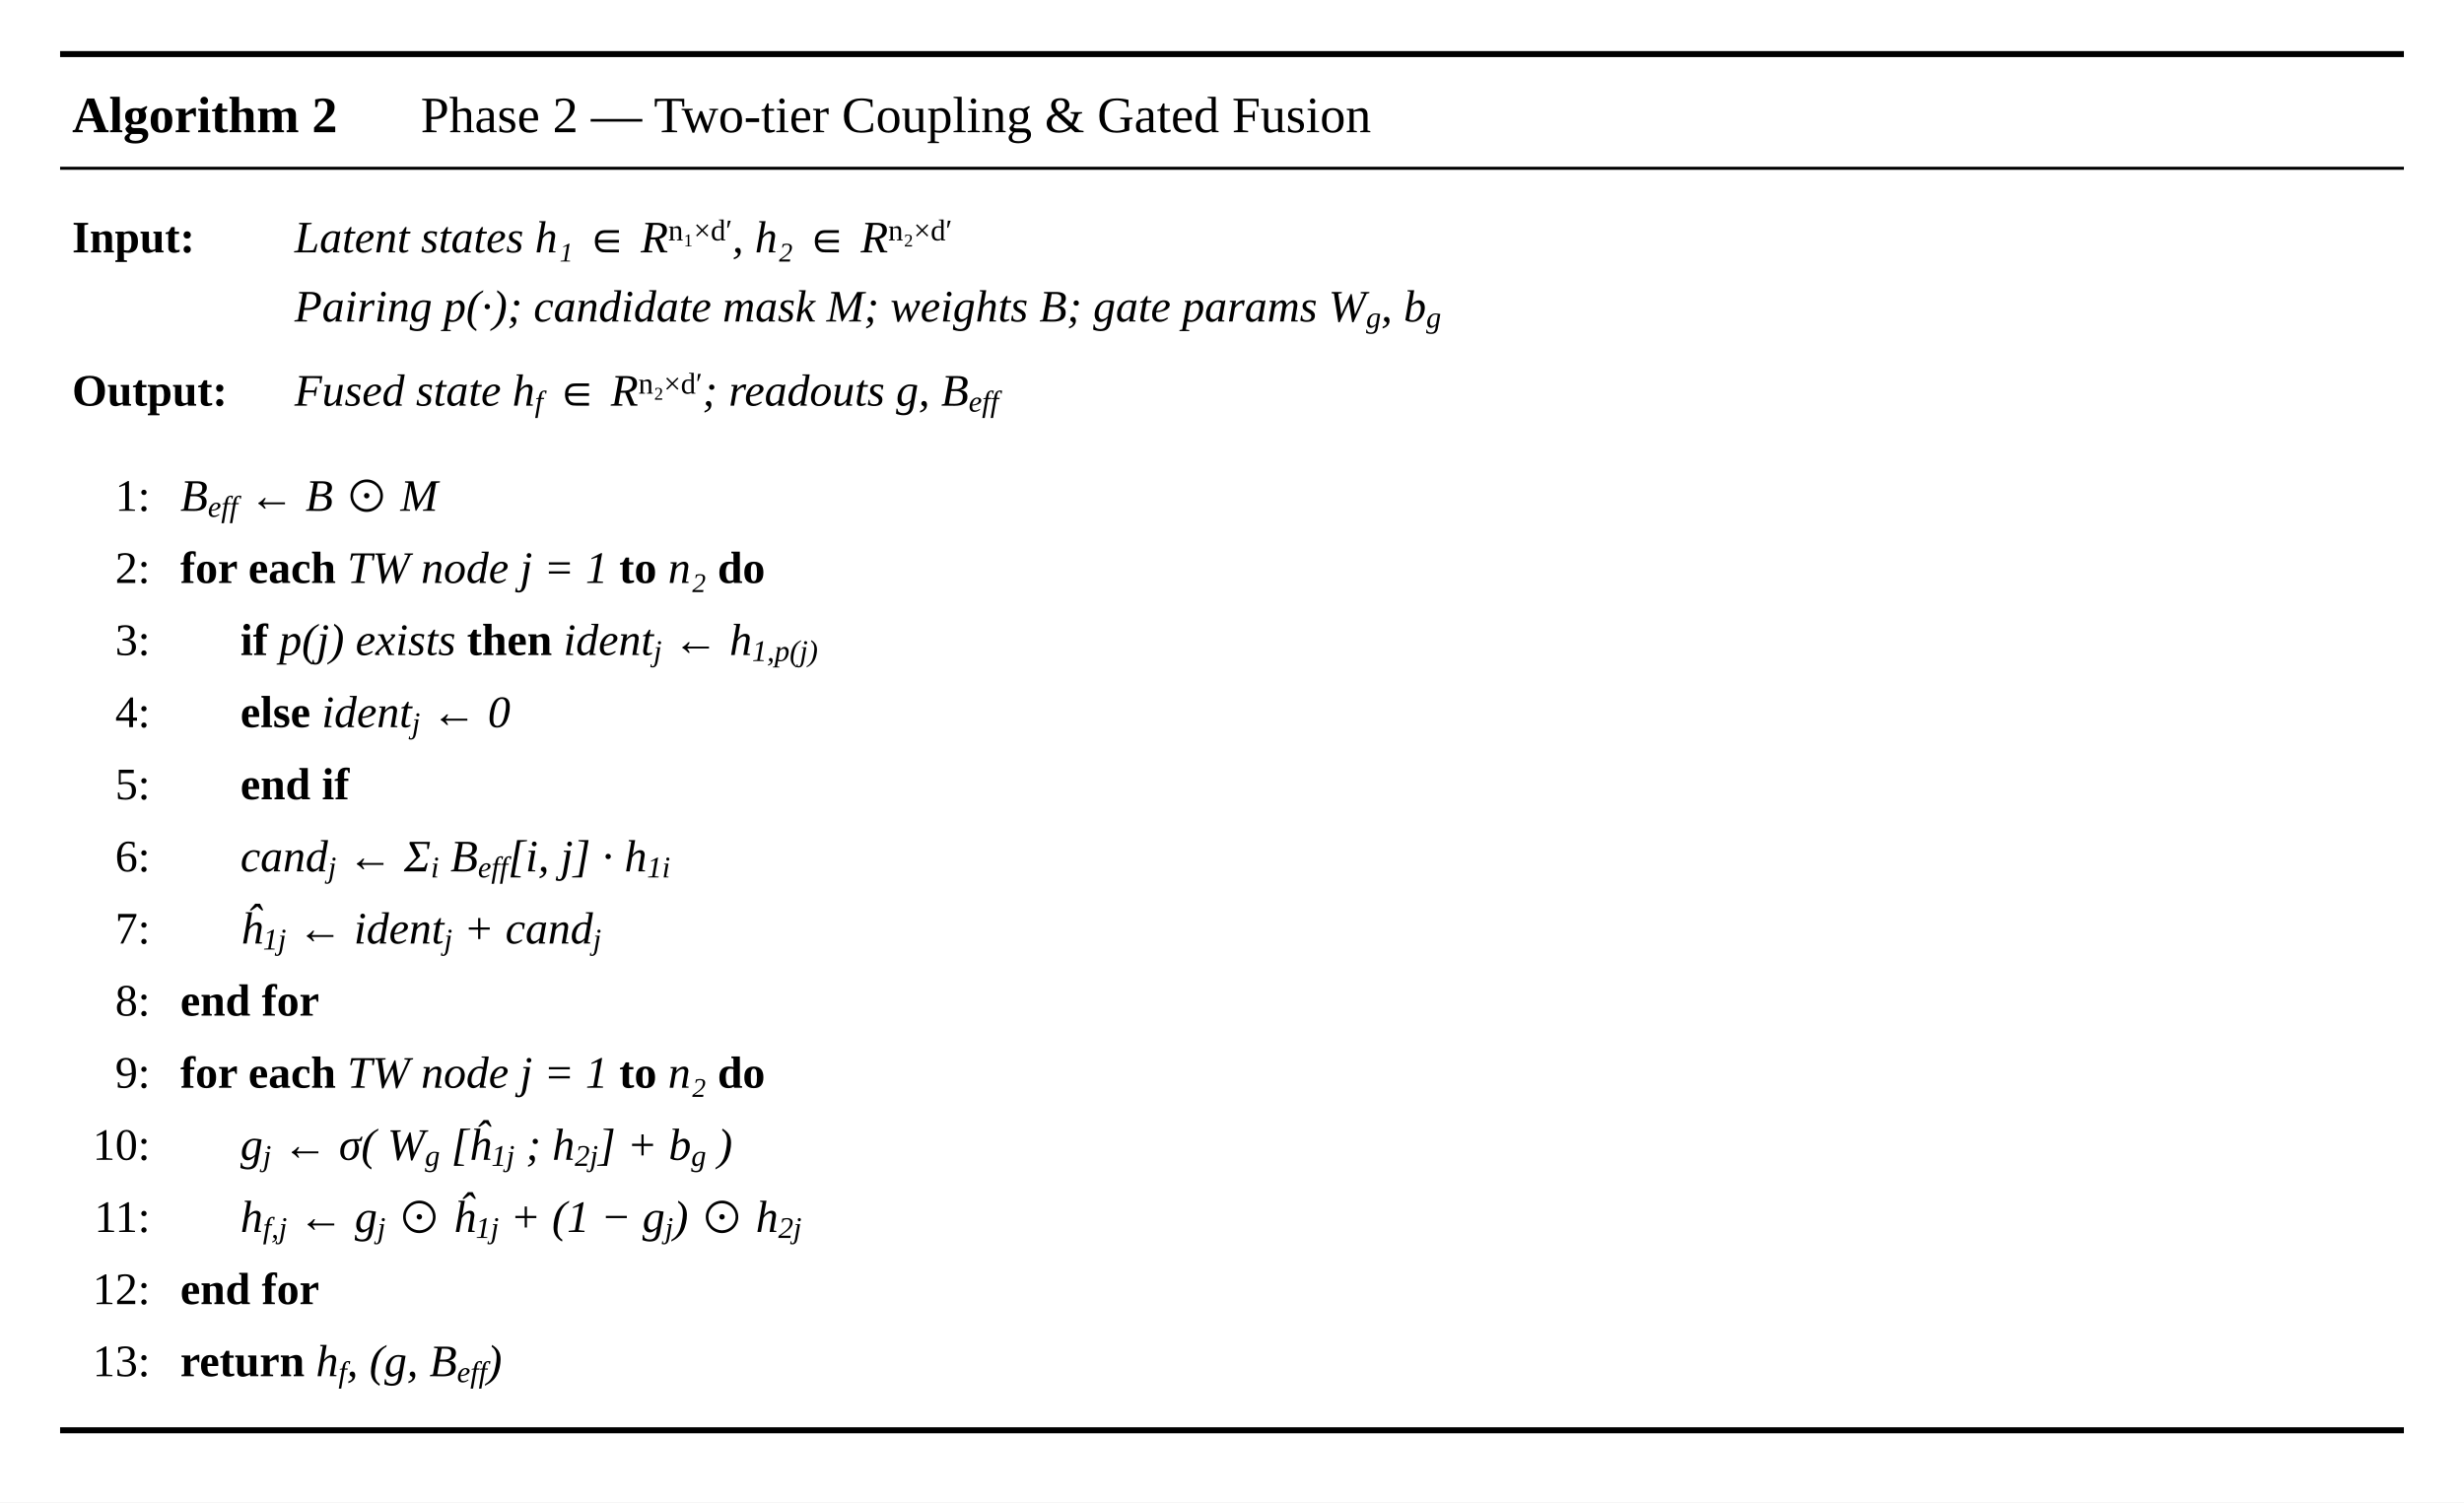
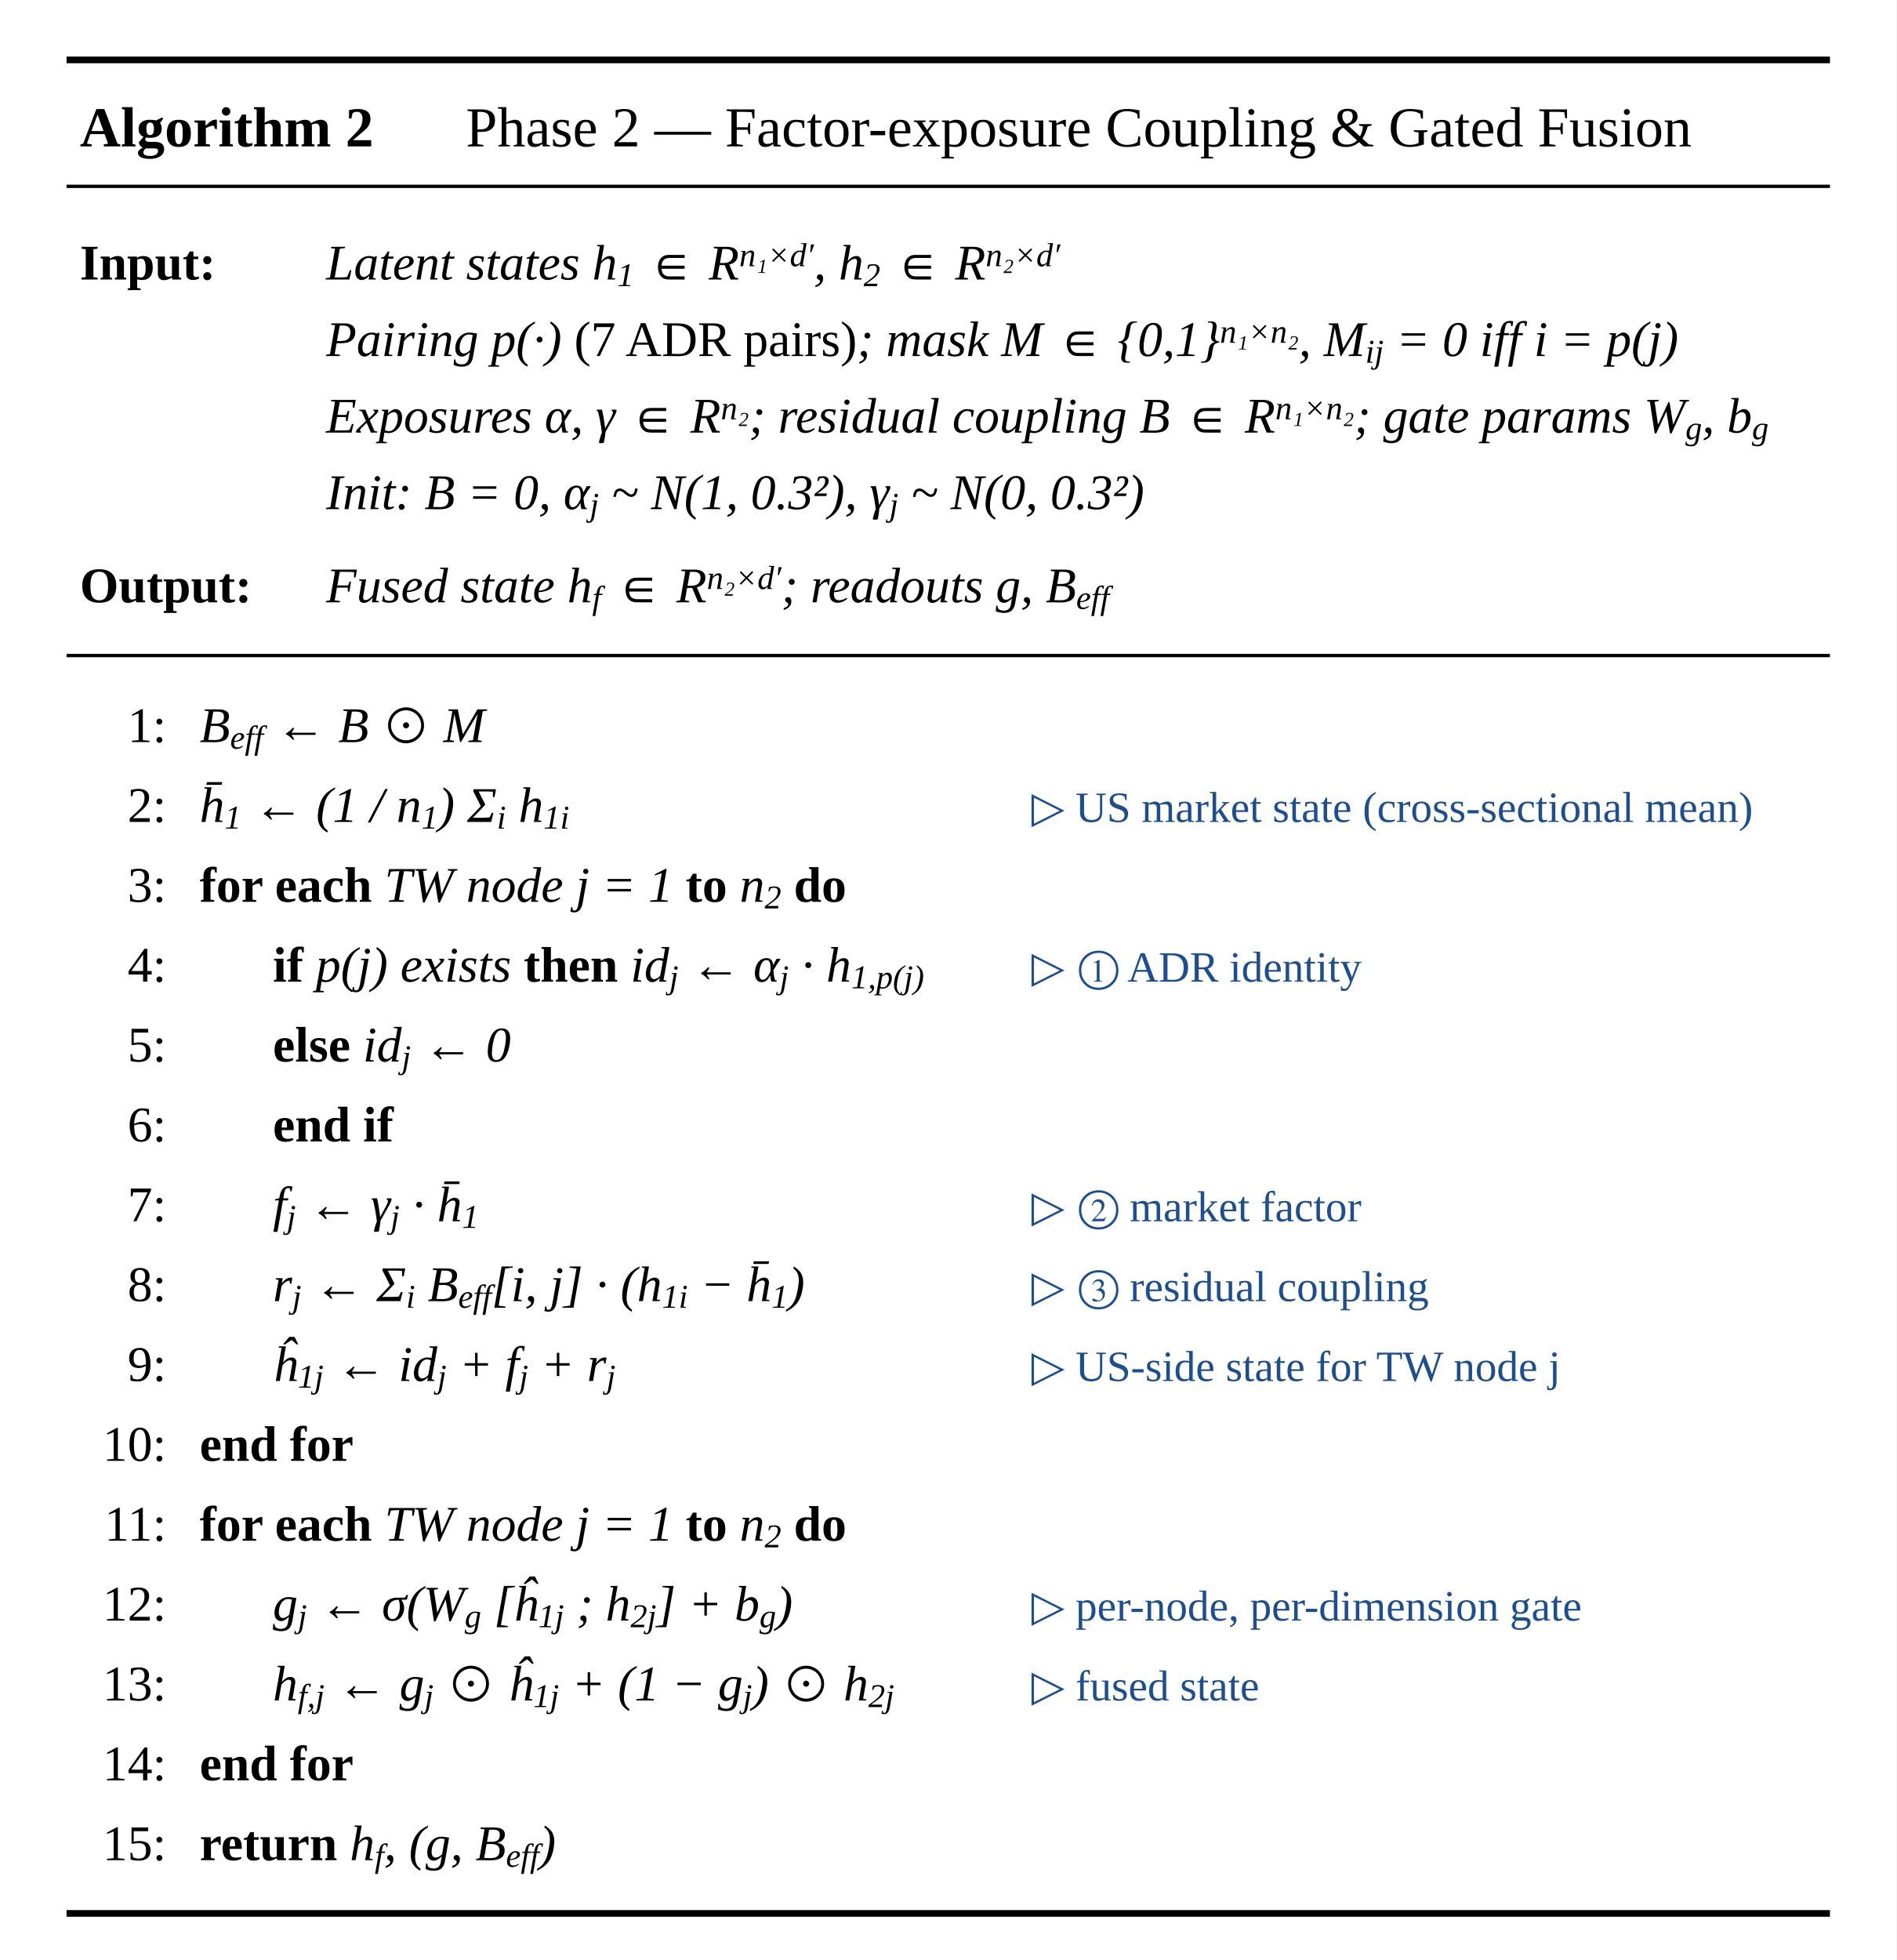
- <svg xmlns="http://www.w3.org/2000/svg" viewBox="0 0 820 500" font-family="'Times New Roman','Nimbus Roman',Georgia,serif">
-   <rect width="820" height="500" fill="#ffffff" />
-   <line x1="20" y1="18" x2="800" y2="18" stroke="#000" stroke-width="2" />
+ <svg xmlns="http://www.w3.org/2000/svg" viewBox="0 0 570 589" font-family="'Times New Roman','Nimbus Roman',Georgia,serif">
+   <rect width="570" height="589" fill="#ffffff" />
+   <line x1="20" y1="18" x2="550" y2="18" stroke="#000" stroke-width="2" />
  <text x="24" y="44" font-size="17" font-weight="bold">Algorithm 2</text>
-   <text x="140" y="44" font-size="17">Phase 2 — Two-tier Coupling &amp; Gated Fusion</text>
-   <line x1="20" y1="56" x2="800" y2="56" stroke="#000" stroke-width="1" />
+   <text x="140" y="44" font-size="17">Phase 2 — Factor-exposure Coupling &amp; Gated Fusion</text>
+   <line x1="20" y1="56" x2="550" y2="56" stroke="#000" stroke-width="1" />
  <text x="24" y="84" font-size="15" font-weight="bold">Input:</text>
-   <text x="98" y="84" font-size="15" font-style="italic">Latent states h₁ ∈ R<tspan baseline-shift="super" font-size="10" font-style="normal">n₁×d′</tspan>,  h₂ ∈ R<tspan baseline-shift="super" font-size="10" font-style="normal">n₂×d′</tspan>
+   <text x="98" y="84" font-size="15" font-style="italic">Latent states h<tspan baseline-shift="sub" font-size="10">1</tspan> ∈ R<tspan baseline-shift="super" font-size="10">n₁×d′</tspan>,  h<tspan baseline-shift="sub" font-size="10">2</tspan> ∈ R<tspan baseline-shift="super" font-size="10">n₂×d′</tspan>
  </text>
-   <text x="98" y="107" font-size="15" font-style="italic">Pairing p(·);  candidate mask M;  weights B;  gate params W<tspan baseline-shift="sub" font-size="10">g</tspan>, b<tspan baseline-shift="sub" font-size="10">g</tspan>
+   <text x="98" y="107" font-size="15" font-style="italic">Pairing p(·)  <tspan font-style="normal">(7 ADR pairs)</tspan>;  mask M ∈ {0,1}<tspan baseline-shift="super" font-size="10">n₁×n₂</tspan>,  M<tspan baseline-shift="sub" font-size="10">ij</tspan> = 0 iff i = p(j)</text>
+   <text x="98" y="130" font-size="15" font-style="italic">Exposures α, γ ∈ R<tspan baseline-shift="super" font-size="10">n₂</tspan>;  residual coupling B ∈ R<tspan baseline-shift="super" font-size="10">n₁×n₂</tspan>;  gate params W<tspan baseline-shift="sub" font-size="10">g</tspan>, b<tspan baseline-shift="sub" font-size="10">g</tspan>
  </text>
-   <text x="24" y="135" font-size="15" font-weight="bold">Output:</text>
-   <text x="98" y="135" font-size="15" font-style="italic">Fused state h<tspan baseline-shift="sub" font-size="10">f</tspan> ∈ R<tspan baseline-shift="super" font-size="10" font-style="normal">n₂×d′</tspan>;  readouts g, B<tspan baseline-shift="sub" font-size="10">eff</tspan>
+   <text x="98" y="153" font-size="15" font-style="italic">Init:  B = 0,  α<tspan baseline-shift="sub" font-size="10">j</tspan> ~ N(1, 0.3²),  γ<tspan baseline-shift="sub" font-size="10">j</tspan> ~ N(0, 0.3²)</text>
+   <text x="24" y="181" font-size="15" font-weight="bold">Output:</text>
+   <text x="98" y="181" font-size="15" font-style="italic">Fused state h<tspan baseline-shift="sub" font-size="10">f</tspan> ∈ R<tspan baseline-shift="super" font-size="10">n₂×d′</tspan>;  readouts g, B<tspan baseline-shift="sub" font-size="10">eff</tspan>
  </text>
-   <g font-size="15">
-     <g text-anchor="end">
-       <text x="50" y="170">1:</text>
-       <text x="50" y="194">2:</text>
-       <text x="50" y="218">3:</text>
-       <text x="50" y="242">4:</text>
-       <text x="50" y="266">5:</text>
-       <text x="50" y="290">6:</text>
-       <text x="50" y="314">7:</text>
-       <text x="50" y="338">8:</text>
-       <text x="50" y="362">9:</text>
-       <text x="50" y="386">10:</text>
-       <text x="50" y="410">11:</text>
-       <text x="50" y="434">12:</text>
-       <text x="50" y="458">13:</text>
-     </g>
-     <g font-style="italic">
-       <text x="60" y="170">B<tspan baseline-shift="sub" font-size="10">eff</tspan> ← B ⊙ M</text>
-       <text x="60" y="194">
-         <tspan font-style="normal" font-weight="bold">for each</tspan> TW node j = 1 <tspan font-style="normal" font-weight="bold">to</tspan> n₂ <tspan font-style="normal" font-weight="bold">do</tspan>
-       </text>
-       <text x="80" y="218">
-         <tspan font-style="normal" font-weight="bold">if</tspan> p(j) exists <tspan font-style="normal" font-weight="bold">then</tspan> ident<tspan baseline-shift="sub" font-size="10">j</tspan> ← h<tspan baseline-shift="sub" font-size="10">1,p(j)</tspan>
-       </text>
-       <text x="80" y="242">
-         <tspan font-style="normal" font-weight="bold">else</tspan> ident<tspan baseline-shift="sub" font-size="10">j</tspan> ← 0</text>
-       <text x="80" y="266">
-         <tspan font-style="normal" font-weight="bold">end if</tspan>
-       </text>
-       <text x="80" y="290">cand<tspan baseline-shift="sub" font-size="10">j</tspan> ← Σ<tspan baseline-shift="sub" font-size="10">i</tspan> B<tspan baseline-shift="sub" font-size="10">eff</tspan>[i, j] · h<tspan baseline-shift="sub" font-size="10">1i</tspan>
-       </text>
-       <text x="80" y="314">ĥ<tspan baseline-shift="sub" font-size="10">1j</tspan> ← ident<tspan baseline-shift="sub" font-size="10">j</tspan> + cand<tspan baseline-shift="sub" font-size="10">j</tspan>
-       </text>
-       <text x="60" y="338">
-         <tspan font-style="normal" font-weight="bold">end for</tspan>
-       </text>
-       <text x="60" y="362">
-         <tspan font-style="normal" font-weight="bold">for each</tspan> TW node j = 1 <tspan font-style="normal" font-weight="bold">to</tspan> n₂ <tspan font-style="normal" font-weight="bold">do</tspan>
-       </text>
-       <text x="80" y="386">g<tspan baseline-shift="sub" font-size="10">j</tspan> ← σ( W<tspan baseline-shift="sub" font-size="10">g</tspan> [ĥ<tspan baseline-shift="sub" font-size="10">1j</tspan> ; h<tspan baseline-shift="sub" font-size="10">2j</tspan>] + b<tspan baseline-shift="sub" font-size="10">g</tspan> )</text>
-       <text x="80" y="410">h<tspan baseline-shift="sub" font-size="10">f,j</tspan> ← g<tspan baseline-shift="sub" font-size="10">j</tspan> ⊙ ĥ<tspan baseline-shift="sub" font-size="10">1j</tspan> + (1 − g<tspan baseline-shift="sub" font-size="10">j</tspan>) ⊙ h<tspan baseline-shift="sub" font-size="10">2j</tspan>
-       </text>
-       <text x="60" y="434">
-         <tspan font-style="normal" font-weight="bold">end for</tspan>
-       </text>
-       <text x="60" y="458">
-         <tspan font-style="normal" font-weight="bold">return</tspan> h<tspan baseline-shift="sub" font-size="10">f</tspan>, (g, B<tspan baseline-shift="sub" font-size="10">eff</tspan>)</text>
-     </g>
-   </g>
-   <line x1="20" y1="476" x2="800" y2="476" stroke="#000" stroke-width="2" />
+   <line x1="20" y1="197" x2="550" y2="197" stroke="#000" stroke-width="1" />
+   <text x="50" y="223" font-size="15" text-anchor="end">1:</text>
+   <text x="60" y="223" font-size="15" font-style="italic">B<tspan baseline-shift="sub" font-size="10">eff</tspan> ← B ⊙ M</text>
+   <text x="50" y="247" font-size="15" text-anchor="end">2:</text>
+   <text x="60" y="247" font-size="15" font-style="italic">h̄<tspan baseline-shift="sub" font-size="10">1</tspan> ← (1 / n<tspan baseline-shift="sub" font-size="10">1</tspan>) Σ<tspan baseline-shift="sub" font-size="10">i</tspan> h<tspan baseline-shift="sub" font-size="10">1i</tspan>
+   </text>
+   <text x="310" y="247" font-size="13" fill="#1f4e8c">▷ US market state (cross-sectional mean)</text>
+   <text x="50" y="271" font-size="15" text-anchor="end">3:</text>
+   <text x="60" y="271" font-size="15" font-style="italic">
+     <tspan font-style="normal" font-weight="bold">for each</tspan> TW node j = 1 <tspan font-style="normal" font-weight="bold">to</tspan> n<tspan baseline-shift="sub" font-size="10">2</tspan>
+     <tspan font-style="normal" font-weight="bold">do</tspan>
+   </text>
+   <text x="50" y="295" font-size="15" text-anchor="end">4:</text>
+   <text x="82" y="295" font-size="15" font-style="italic">
+     <tspan font-style="normal" font-weight="bold">if</tspan> p(j) exists <tspan font-style="normal" font-weight="bold">then</tspan> id<tspan baseline-shift="sub" font-size="10">j</tspan> ← α<tspan baseline-shift="sub" font-size="10">j</tspan> · h<tspan baseline-shift="sub" font-size="10">1,p(j)</tspan>
+   </text>
+   <text x="310" y="295" font-size="13" fill="#1f4e8c">▷ ① ADR identity</text>
+   <text x="50" y="319" font-size="15" text-anchor="end">5:</text>
+   <text x="82" y="319" font-size="15" font-style="italic">
+     <tspan font-style="normal" font-weight="bold">else</tspan> id<tspan baseline-shift="sub" font-size="10">j</tspan> ← 0</text>
+   <text x="50" y="343" font-size="15" text-anchor="end">6:</text>
+   <text x="82" y="343" font-size="15" font-style="italic">
+     <tspan font-style="normal" font-weight="bold">end if</tspan>
+   </text>
+   <text x="50" y="367" font-size="15" text-anchor="end">7:</text>
+   <text x="82" y="367" font-size="15" font-style="italic">f<tspan baseline-shift="sub" font-size="10">j</tspan> ← γ<tspan baseline-shift="sub" font-size="10">j</tspan> · h̄<tspan baseline-shift="sub" font-size="10">1</tspan>
+   </text>
+   <text x="310" y="367" font-size="13" fill="#1f4e8c">▷ ② market factor</text>
+   <text x="50" y="391" font-size="15" text-anchor="end">8:</text>
+   <text x="82" y="391" font-size="15" font-style="italic">r<tspan baseline-shift="sub" font-size="10">j</tspan> ← Σ<tspan baseline-shift="sub" font-size="10">i</tspan> B<tspan baseline-shift="sub" font-size="10">eff</tspan>[i, j] · (h<tspan baseline-shift="sub" font-size="10">1i</tspan> − h̄<tspan baseline-shift="sub" font-size="10">1</tspan>)</text>
+   <text x="310" y="391" font-size="13" fill="#1f4e8c">▷ ③ residual coupling</text>
+   <text x="50" y="415" font-size="15" text-anchor="end">9:</text>
+   <text x="82" y="415" font-size="15" font-style="italic">ĥ<tspan baseline-shift="sub" font-size="10">1j</tspan> ← id<tspan baseline-shift="sub" font-size="10">j</tspan> + f<tspan baseline-shift="sub" font-size="10">j</tspan> + r<tspan baseline-shift="sub" font-size="10">j</tspan>
+   </text>
+   <text x="310" y="415" font-size="13" fill="#1f4e8c">▷ US-side state for TW node j</text>
+   <text x="50" y="439" font-size="15" text-anchor="end">10:</text>
+   <text x="60" y="439" font-size="15" font-style="italic">
+     <tspan font-style="normal" font-weight="bold">end for</tspan>
+   </text>
+   <text x="50" y="463" font-size="15" text-anchor="end">11:</text>
+   <text x="60" y="463" font-size="15" font-style="italic">
+     <tspan font-style="normal" font-weight="bold">for each</tspan> TW node j = 1 <tspan font-style="normal" font-weight="bold">to</tspan> n<tspan baseline-shift="sub" font-size="10">2</tspan>
+     <tspan font-style="normal" font-weight="bold">do</tspan>
+   </text>
+   <text x="50" y="487" font-size="15" text-anchor="end">12:</text>
+   <text x="82" y="487" font-size="15" font-style="italic">g<tspan baseline-shift="sub" font-size="10">j</tspan> ← σ(W<tspan baseline-shift="sub" font-size="10">g</tspan> [ĥ<tspan baseline-shift="sub" font-size="10">1j</tspan> ; h<tspan baseline-shift="sub" font-size="10">2j</tspan>] + b<tspan baseline-shift="sub" font-size="10">g</tspan>)</text>
+   <text x="310" y="487" font-size="13" fill="#1f4e8c">▷ per-node, per-dimension gate</text>
+   <text x="50" y="511" font-size="15" text-anchor="end">13:</text>
+   <text x="82" y="511" font-size="15" font-style="italic">h<tspan baseline-shift="sub" font-size="10">f,j</tspan> ← g<tspan baseline-shift="sub" font-size="10">j</tspan> ⊙ ĥ<tspan baseline-shift="sub" font-size="10">1j</tspan> + (1 − g<tspan baseline-shift="sub" font-size="10">j</tspan>) ⊙ h<tspan baseline-shift="sub" font-size="10">2j</tspan>
+   </text>
+   <text x="310" y="511" font-size="13" fill="#1f4e8c">▷ fused state</text>
+   <text x="50" y="535" font-size="15" text-anchor="end">14:</text>
+   <text x="60" y="535" font-size="15" font-style="italic">
+     <tspan font-style="normal" font-weight="bold">end for</tspan>
+   </text>
+   <text x="50" y="559" font-size="15" text-anchor="end">15:</text>
+   <text x="60" y="559" font-size="15" font-style="italic">
+     <tspan font-style="normal" font-weight="bold">return</tspan> h<tspan baseline-shift="sub" font-size="10">f</tspan>, (g, B<tspan baseline-shift="sub" font-size="10">eff</tspan>)</text>
+   <line x1="20" y1="575" x2="550" y2="575" stroke="#000" stroke-width="2" />
</svg>
